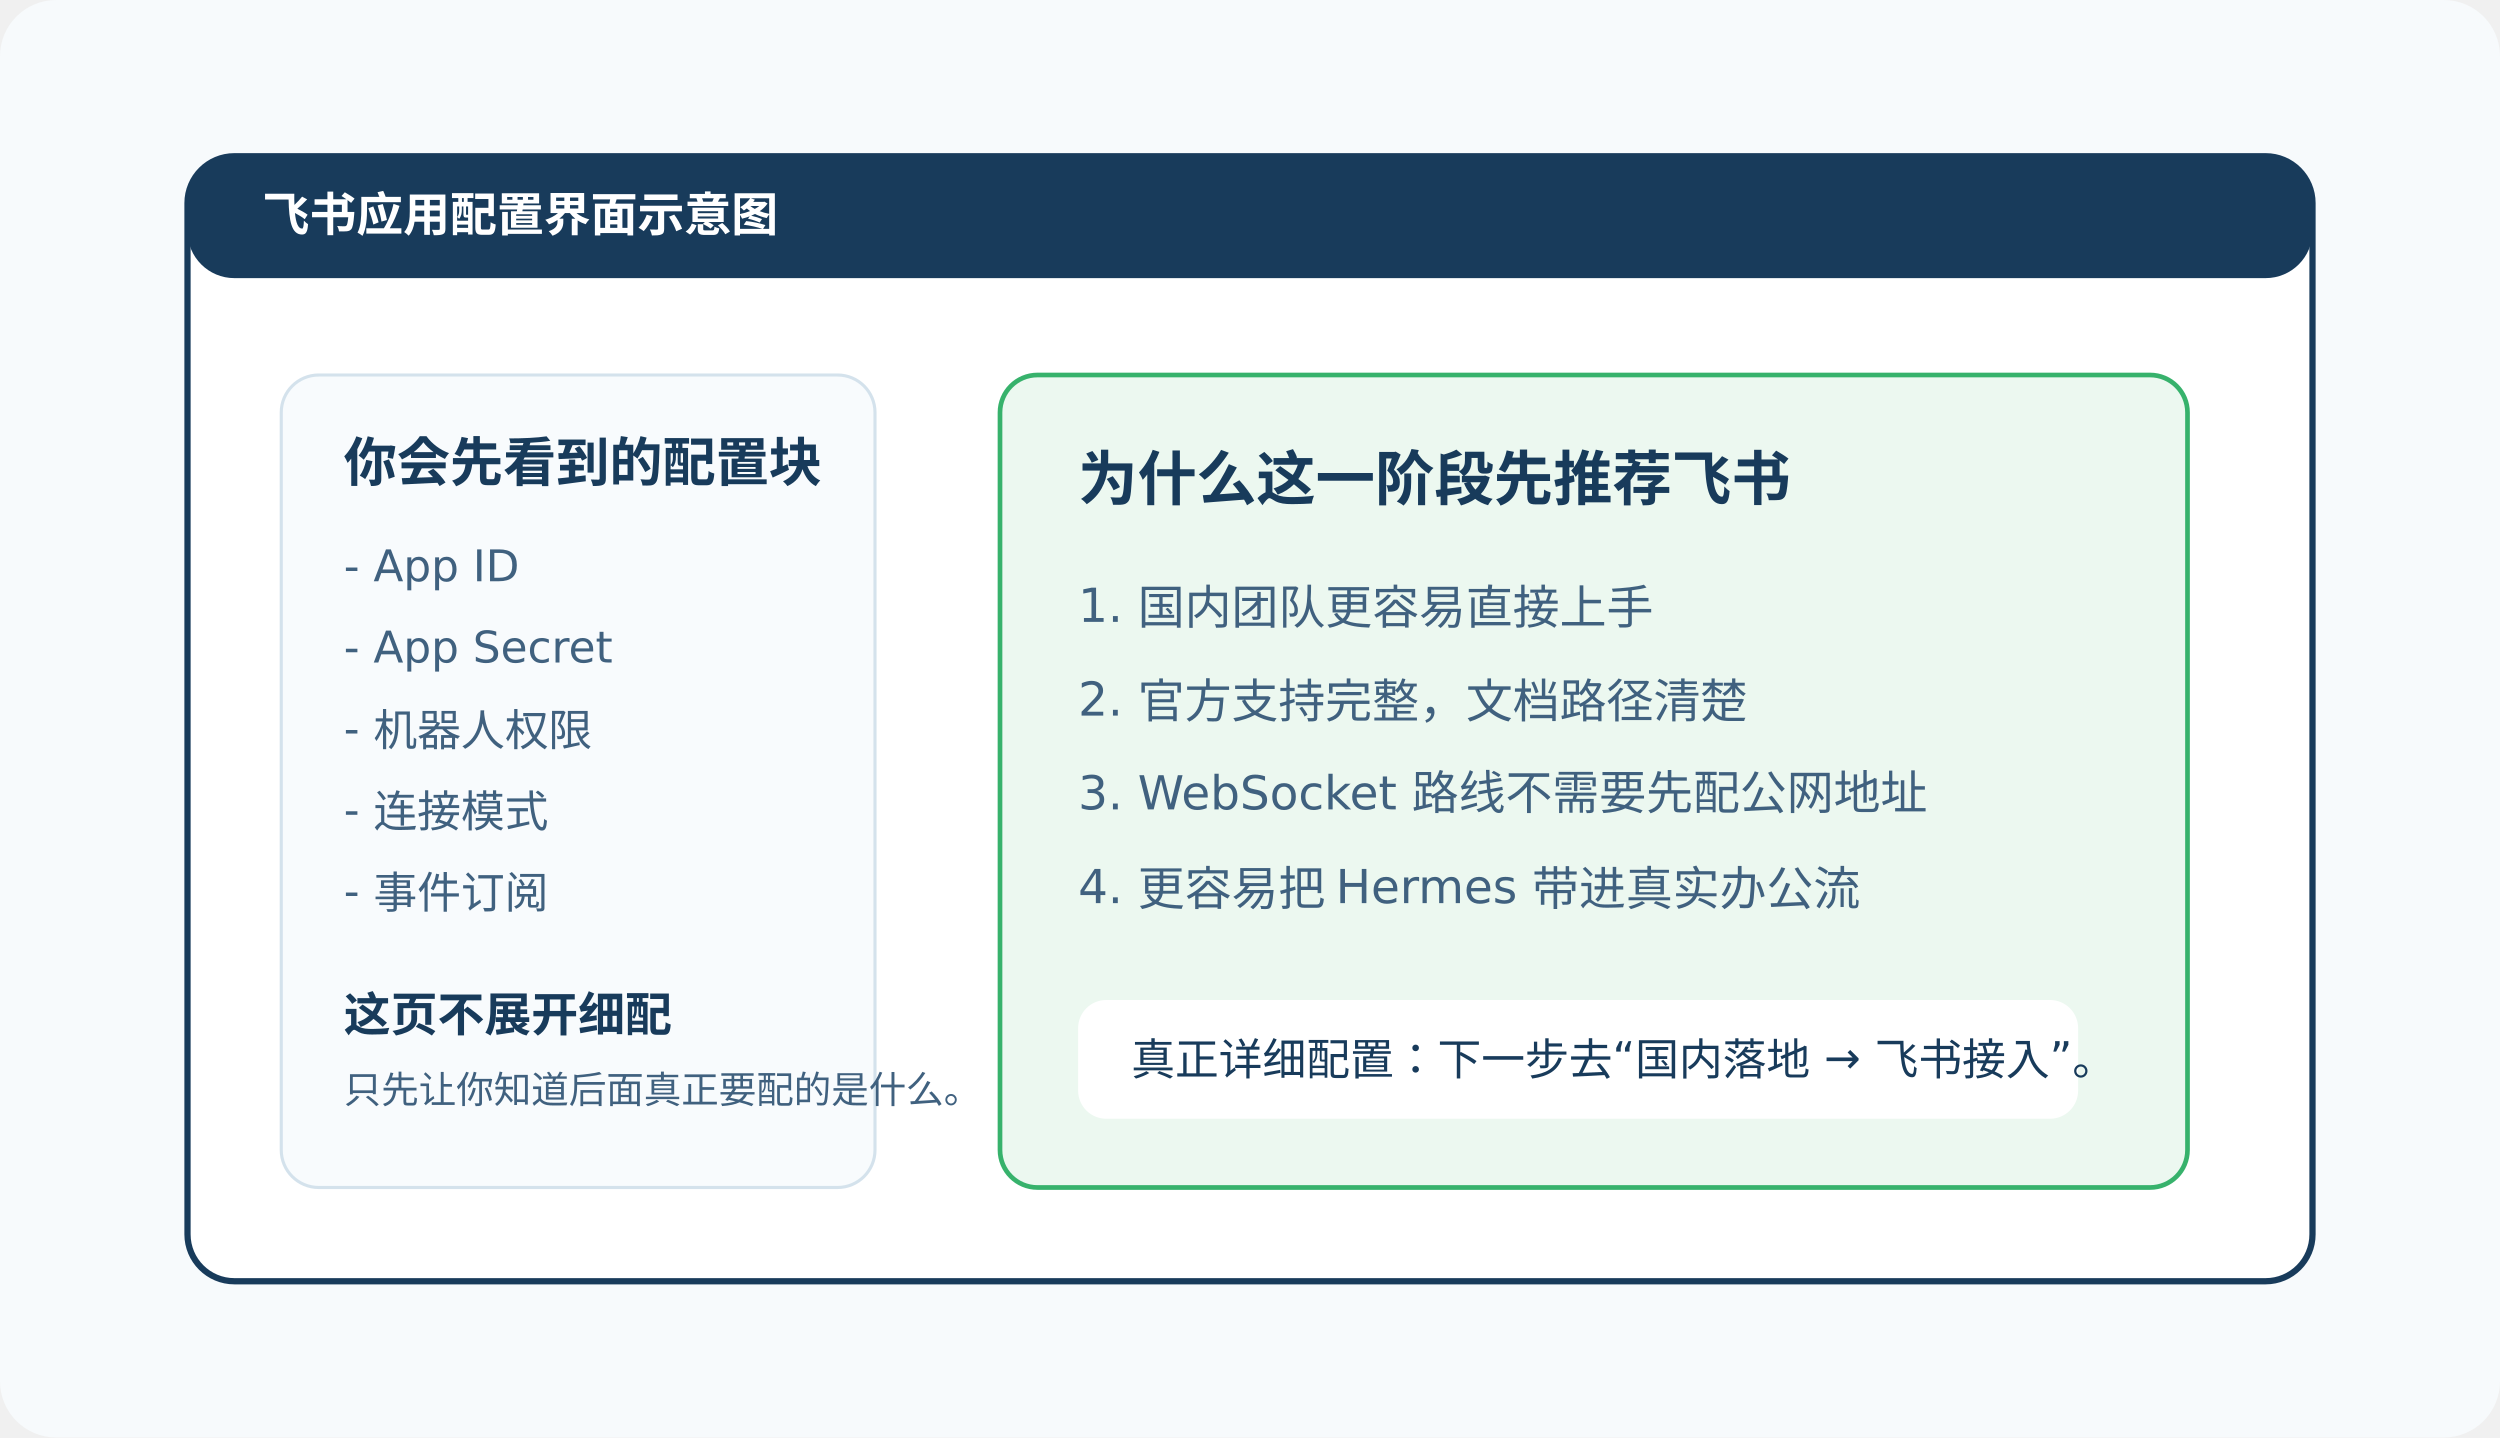
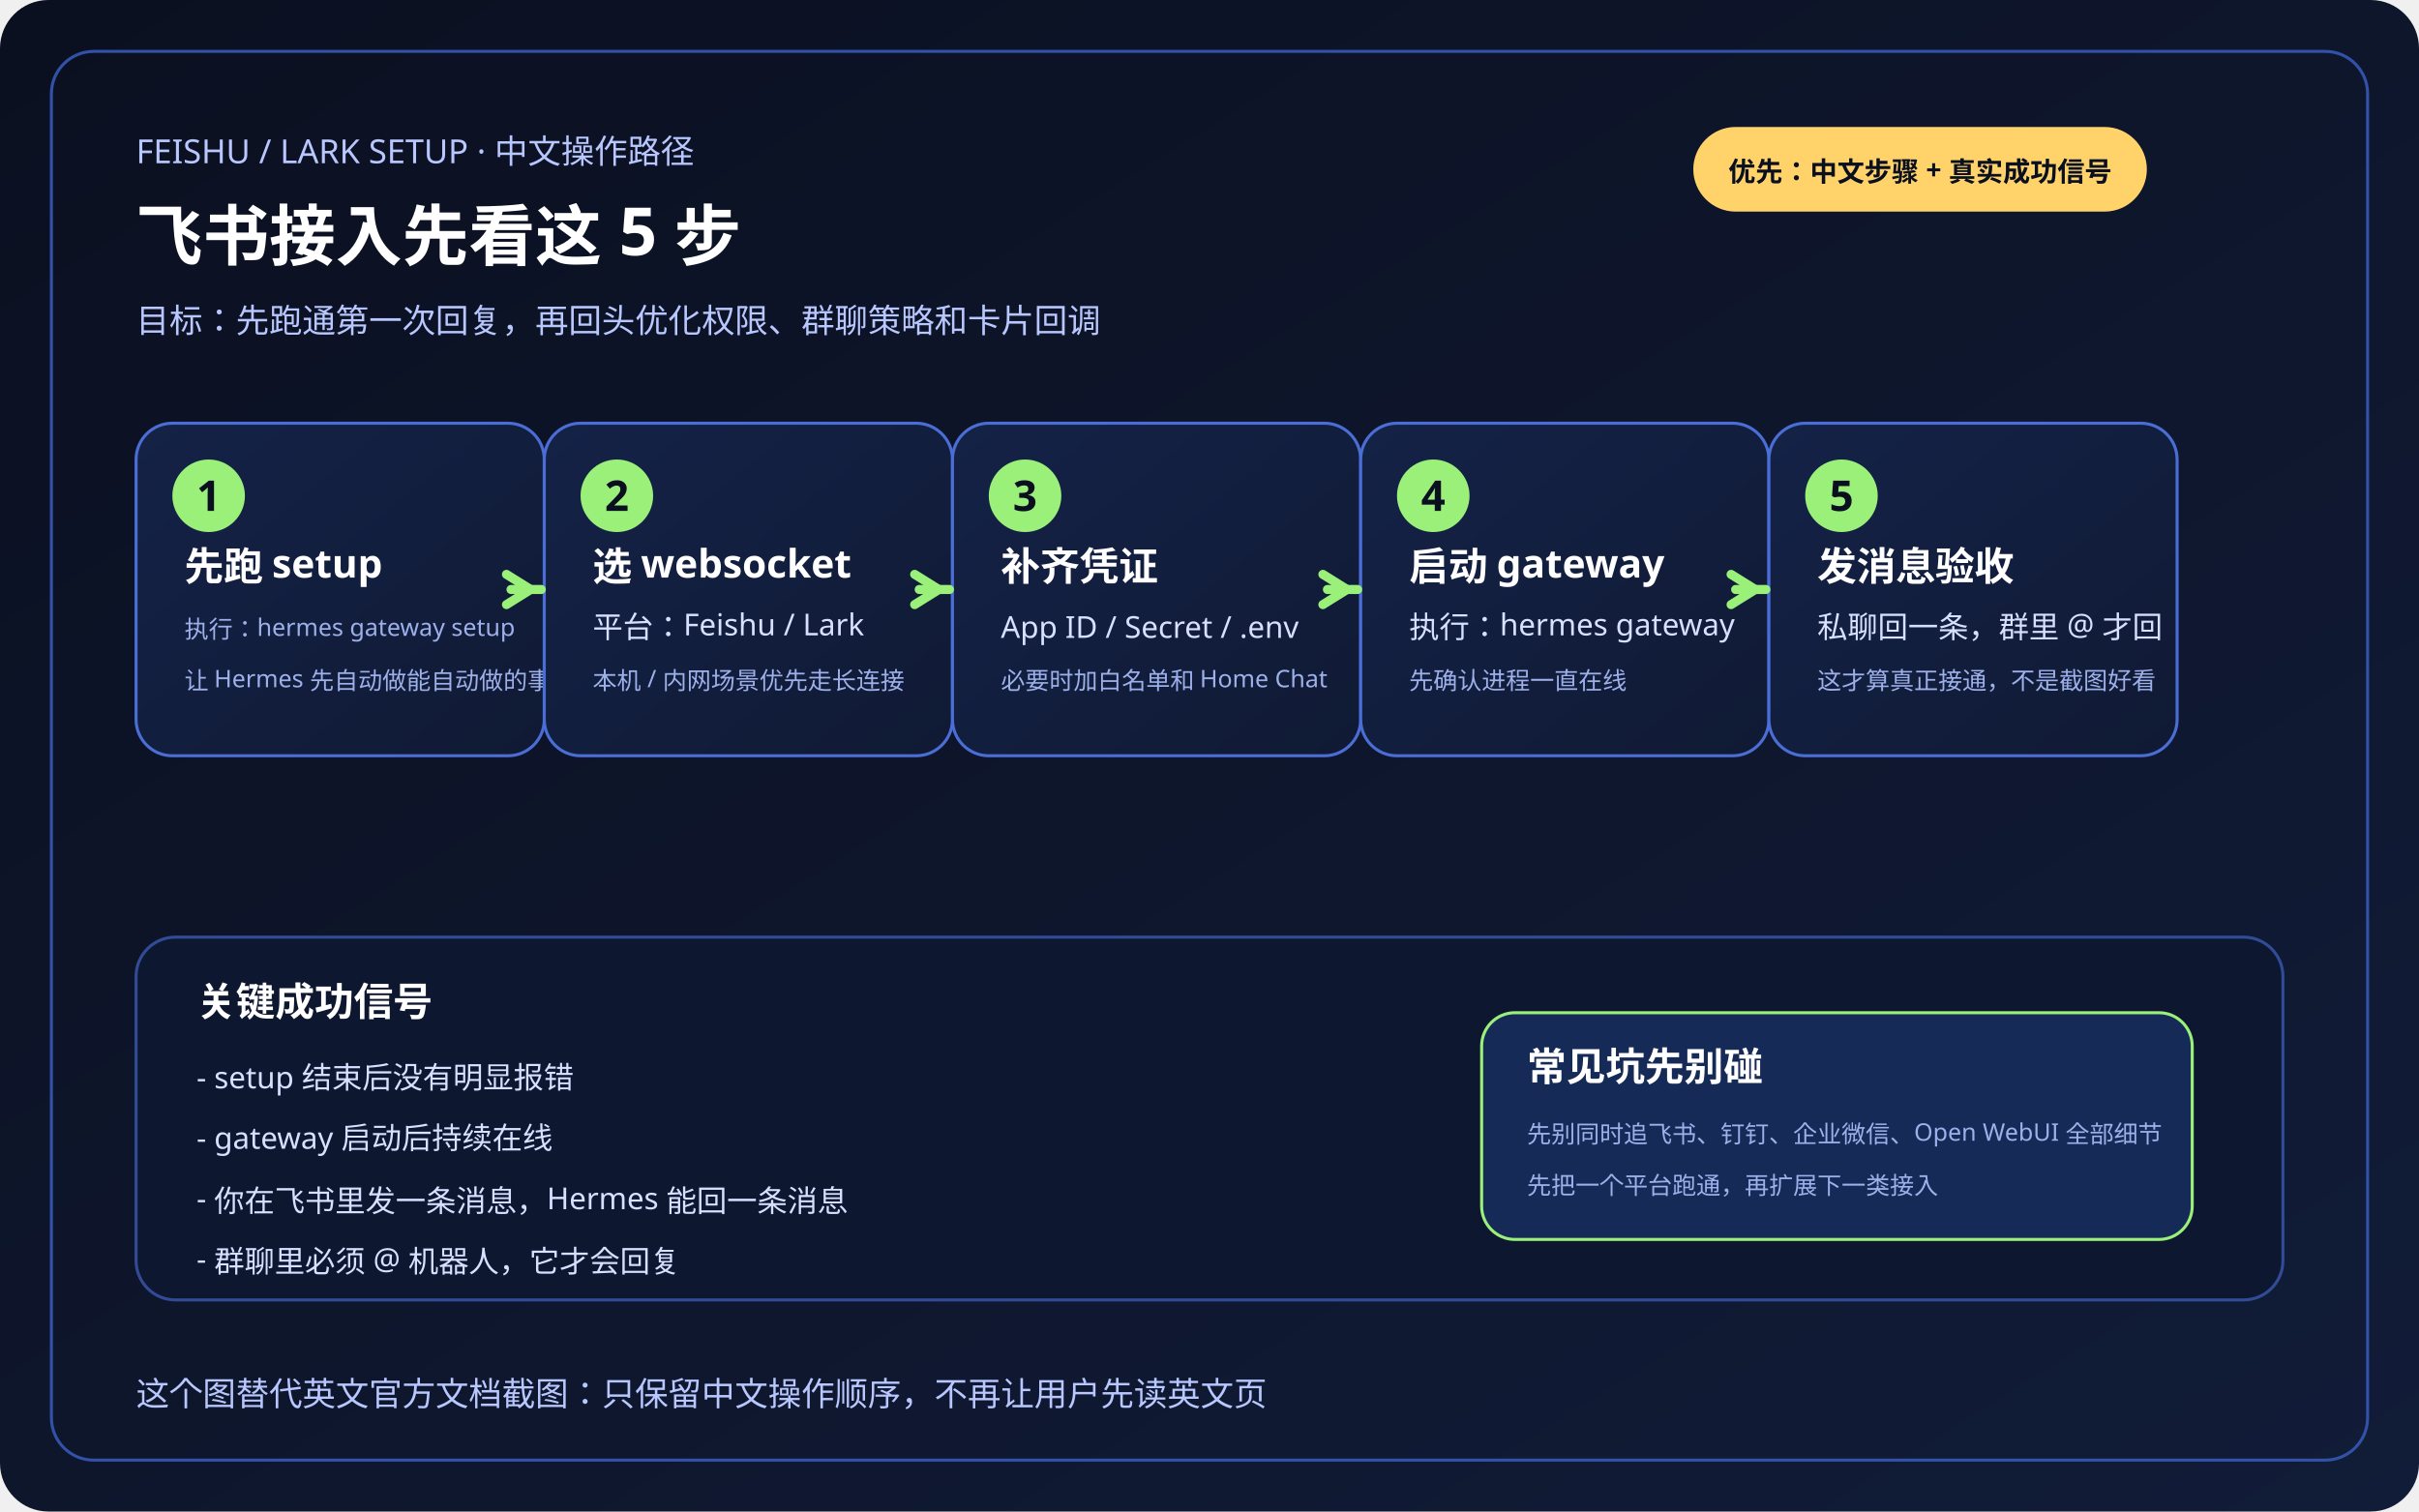
- <svg xmlns="http://www.w3.org/2000/svg" width="1600" height="920" viewBox="0 0 1600 920" fill="none">
-   <rect width="1600" height="920" rx="36" fill="#F7FAFC" />
-   <rect x="120" y="100" width="1360" height="720" rx="30" fill="#FFFFFF" stroke="#183B5B" stroke-width="4" />
-   <rect x="120" y="100" width="1360" height="78" rx="30" fill="#183B5B" />
-   <text x="168" y="148" fill="#FFFFFF" font-size="30" font-family="WenQuanYi Zen Hei, DejaVu Sans, sans-serif" font-weight="700">飞书应用配置界面示意图</text>
-   <rect x="180" y="240" width="380" height="520" rx="24" fill="#F8FBFD" stroke="#D4E2EC" stroke-width="2" />
-   <text x="220" y="308" fill="#183B5B" font-size="34" font-family="WenQuanYi Zen Hei, DejaVu Sans, sans-serif" font-weight="700">你会先看到的配置块</text>
-   <text x="220" y="372" fill="#40617F" font-size="28" font-family="WenQuanYi Zen Hei, DejaVu Sans, sans-serif">- App ID</text>
-   <text x="220" y="424" fill="#40617F" font-size="28" font-family="WenQuanYi Zen Hei, DejaVu Sans, sans-serif">- App Secret</text>
-   <text x="220" y="476" fill="#40617F" font-size="28" font-family="WenQuanYi Zen Hei, DejaVu Sans, sans-serif">- 机器人权限</text>
-   <text x="220" y="528" fill="#40617F" font-size="28" font-family="WenQuanYi Zen Hei, DejaVu Sans, sans-serif">- 连接模式</text>
-   <text x="220" y="580" fill="#40617F" font-size="28" font-family="WenQuanYi Zen Hei, DejaVu Sans, sans-serif">- 事件订阅</text>
-   <text x="220" y="660" fill="#183B5B" font-size="30" font-family="WenQuanYi Zen Hei, DejaVu Sans, sans-serif" font-weight="700">这页不展开细配</text>
-   <text x="220" y="706" fill="#40617F" font-size="24" font-family="WenQuanYi Zen Hei, DejaVu Sans, sans-serif">只先让你知道后面真正要配的是什么。</text>
-   <rect x="640" y="240" width="760" height="520" rx="24" fill="#ECF8F0" stroke="#37B26C" stroke-width="3" />
-   <text x="690" y="320" fill="#183B5B" font-size="38" font-family="WenQuanYi Zen Hei, DejaVu Sans, sans-serif" font-weight="700">为什么这一阶段先推荐飞书</text>
-   <text x="690" y="398" fill="#40617F" font-size="30" font-family="WenQuanYi Zen Hei, DejaVu Sans, sans-serif">1. 国内团队更容易直接上手</text>
-   <text x="690" y="458" fill="#40617F" font-size="30" font-family="WenQuanYi Zen Hei, DejaVu Sans, sans-serif">2. 官方支持完整，文档路径清楚</text>
-   <text x="690" y="518" fill="#40617F" font-size="30" font-family="WenQuanYi Zen Hei, DejaVu Sans, sans-serif">3. WebSocket 路线不需要先配公网地址</text>
-   <text x="690" y="578" fill="#40617F" font-size="30" font-family="WenQuanYi Zen Hei, DejaVu Sans, sans-serif">4. 更容易把 Hermes 带进真实办公流</text>
-   <rect x="690" y="640" width="640" height="76" rx="18" fill="#FFFFFF" />
-   <text x="724" y="688" fill="#183B5B" font-size="28" font-family="WenQuanYi Zen Hei, DejaVu Sans, sans-serif">真正详细配置：下一步去“国内落地 → 飞书接入”。</text>
+ <svg xmlns="http://www.w3.org/2000/svg" width="1600" height="1000" viewBox="0 0 1600 1000">
+   <defs>
+     <linearGradient id="bg" x1="0" y1="0" x2="1" y2="1">
+       <stop offset="0%" stop-color="#0b1020" />
+       <stop offset="100%" stop-color="#111c38" />
+     </linearGradient>
+     <linearGradient id="card" x1="0" y1="0" x2="1" y2="1">
+       <stop offset="0%" stop-color="#142247" />
+       <stop offset="100%" stop-color="#101a34" />
+     </linearGradient>
+     <style>
+       .title{font:700 44px "WenQuanYi Zen Hei", "WenQuanYi Zen Hei", sans-serif; fill:#ffffff;}
+       .sub{font:400 22px "WenQuanYi Zen Hei", sans-serif; fill:#b9c7ff;}
+       .label{font:700 26px "WenQuanYi Zen Hei", sans-serif; fill:#ffffff;}
+       .text{font:400 20px "WenQuanYi Zen Hei", sans-serif; fill:#d7e0ff;}
+       .small{font:400 16px "WenQuanYi Zen Hei", sans-serif; fill:#9db0ea;}
+       .step{font:700 28px "WenQuanYi Zen Hei", sans-serif; fill:#0b1020;}
+       .pill{font:700 18px "WenQuanYi Zen Hei", sans-serif; fill:#0b1020;}
+     </style>
+   </defs>
+   <rect width="1600" height="1000" rx="32" fill="url(#bg)" />
+   <rect x="34" y="34" width="1532" height="932" rx="28" fill="none" stroke="#3251a8" stroke-width="2" />
+   <text x="90" y="108" class="sub">FEISHU / LARK SETUP · 中文操作路径</text>
+   <text x="90" y="172" class="title">飞书接入先看这 5 步</text>
+   <text x="90" y="220" class="sub">目标：先跑通第一次回复，再回头优化权限、群聊策略和卡片回调</text>
+   <rect x="1120" y="84" width="300" height="56" rx="28" fill="#ffd36a" />
+   <text x="1270" y="120" text-anchor="middle" class="pill">优先：中文步骤 + 真实成功信号</text>
+   <line x1="140" y1="390" x2="1380" y2="390" stroke="#37529f" stroke-width="8" stroke-linecap="round" />
+   <g transform="translate(90,280)">
+     <rect width="270" height="220" rx="24" fill="url(#card)" stroke="#4b6dd6" stroke-width="2" />
+     <circle cx="48" cy="48" r="24" fill="#9bf07a" />
+     <text x="48" y="58" text-anchor="middle" class="step">1</text>
+     <text x="32" y="104" class="label">先跑 setup</text>
+     <text x="32" y="142" class="small">执行：hermes gateway setup</text>
+     <text x="32" y="176" class="small">让 Hermes 先自动做能自动做的事</text>
+   </g>
+   <g transform="translate(360,280)">
+     <rect width="270" height="220" rx="24" fill="url(#card)" stroke="#4b6dd6" stroke-width="2" />
+     <circle cx="48" cy="48" r="24" fill="#9bf07a" />
+     <text x="48" y="58" text-anchor="middle" class="step">2</text>
+     <text x="32" y="104" class="label">选 websocket</text>
+     <text x="32" y="142" class="text">平台：Feishu / Lark</text>
+     <text x="32" y="176" class="small">本机 / 内网场景优先走长连接</text>
+   </g>
+   <g transform="translate(630,280)">
+     <rect width="270" height="220" rx="24" fill="url(#card)" stroke="#4b6dd6" stroke-width="2" />
+     <circle cx="48" cy="48" r="24" fill="#9bf07a" />
+     <text x="48" y="58" text-anchor="middle" class="step">3</text>
+     <text x="32" y="104" class="label">补齐凭证</text>
+     <text x="32" y="142" class="text">App ID / Secret / .env</text>
+     <text x="32" y="176" class="small">必要时加白名单和 Home Chat</text>
+   </g>
+   <g transform="translate(900,280)">
+     <rect width="270" height="220" rx="24" fill="url(#card)" stroke="#4b6dd6" stroke-width="2" />
+     <circle cx="48" cy="48" r="24" fill="#9bf07a" />
+     <text x="48" y="58" text-anchor="middle" class="step">4</text>
+     <text x="32" y="104" class="label">启动 gateway</text>
+     <text x="32" y="142" class="text">执行：hermes gateway</text>
+     <text x="32" y="176" class="small">先确认进程一直在线</text>
+   </g>
+   <g transform="translate(1170,280)">
+     <rect width="270" height="220" rx="24" fill="url(#card)" stroke="#4b6dd6" stroke-width="2" />
+     <circle cx="48" cy="48" r="24" fill="#9bf07a" />
+     <text x="48" y="58" text-anchor="middle" class="step">5</text>
+     <text x="32" y="104" class="label">发消息验收</text>
+     <text x="32" y="142" class="text">私聊回一条，群里 @ 才回</text>
+     <text x="32" y="176" class="small">这才算真正接通，不是截图好看</text>
+   </g>
+   <g stroke="#9bf07a" stroke-width="6" stroke-linecap="round" stroke-linejoin="round" fill="none">
+     <path d="M 338 390 L 358 390" />
+     <path d="M 608 390 L 628 390" />
+     <path d="M 878 390 L 898 390" />
+     <path d="M 1148 390 L 1168 390" />
+     <path d="M 351 390 l -16 -10 M 351 390 l -16 10" />
+     <path d="M 621 390 l -16 -10 M 621 390 l -16 10" />
+     <path d="M 891 390 l -16 -10 M 891 390 l -16 10" />
+     <path d="M 1161 390 l -16 -10 M 1161 390 l -16 10" />
+   </g>
+   <rect x="90" y="620" width="1420" height="240" rx="26" fill="#0e1730" stroke="#314b97" stroke-width="2" />
+   <text x="130" y="672" class="label">关键成功信号</text>
+   <text x="130" y="720" class="text">- setup 结束后没有明显报错</text>
+   <text x="130" y="760" class="text">- gateway 启动后持续在线</text>
+   <text x="130" y="800" class="text">- 你在飞书里发一条消息，Hermes 能回一条消息</text>
+   <text x="130" y="840" class="text">- 群聊里必须 @ 机器人，它才会回复</text>
+   <rect x="980" y="670" width="470" height="150" rx="22" fill="#152a56" stroke="#9bf07a" stroke-width="2" />
+   <text x="1010" y="715" class="label">常见坑先别碰</text>
+   <text x="1010" y="756" class="small">先别同时追飞书、钉钉、企业微信、Open WebUI 全部细节</text>
+   <text x="1010" y="790" class="small">先把一个平台跑通，再扩展下一类接入</text>
+   <text x="90" y="930" class="sub">这个图替代英文官方文档截图：只保留中文操作顺序，不再让用户先读英文页</text>
</svg>
